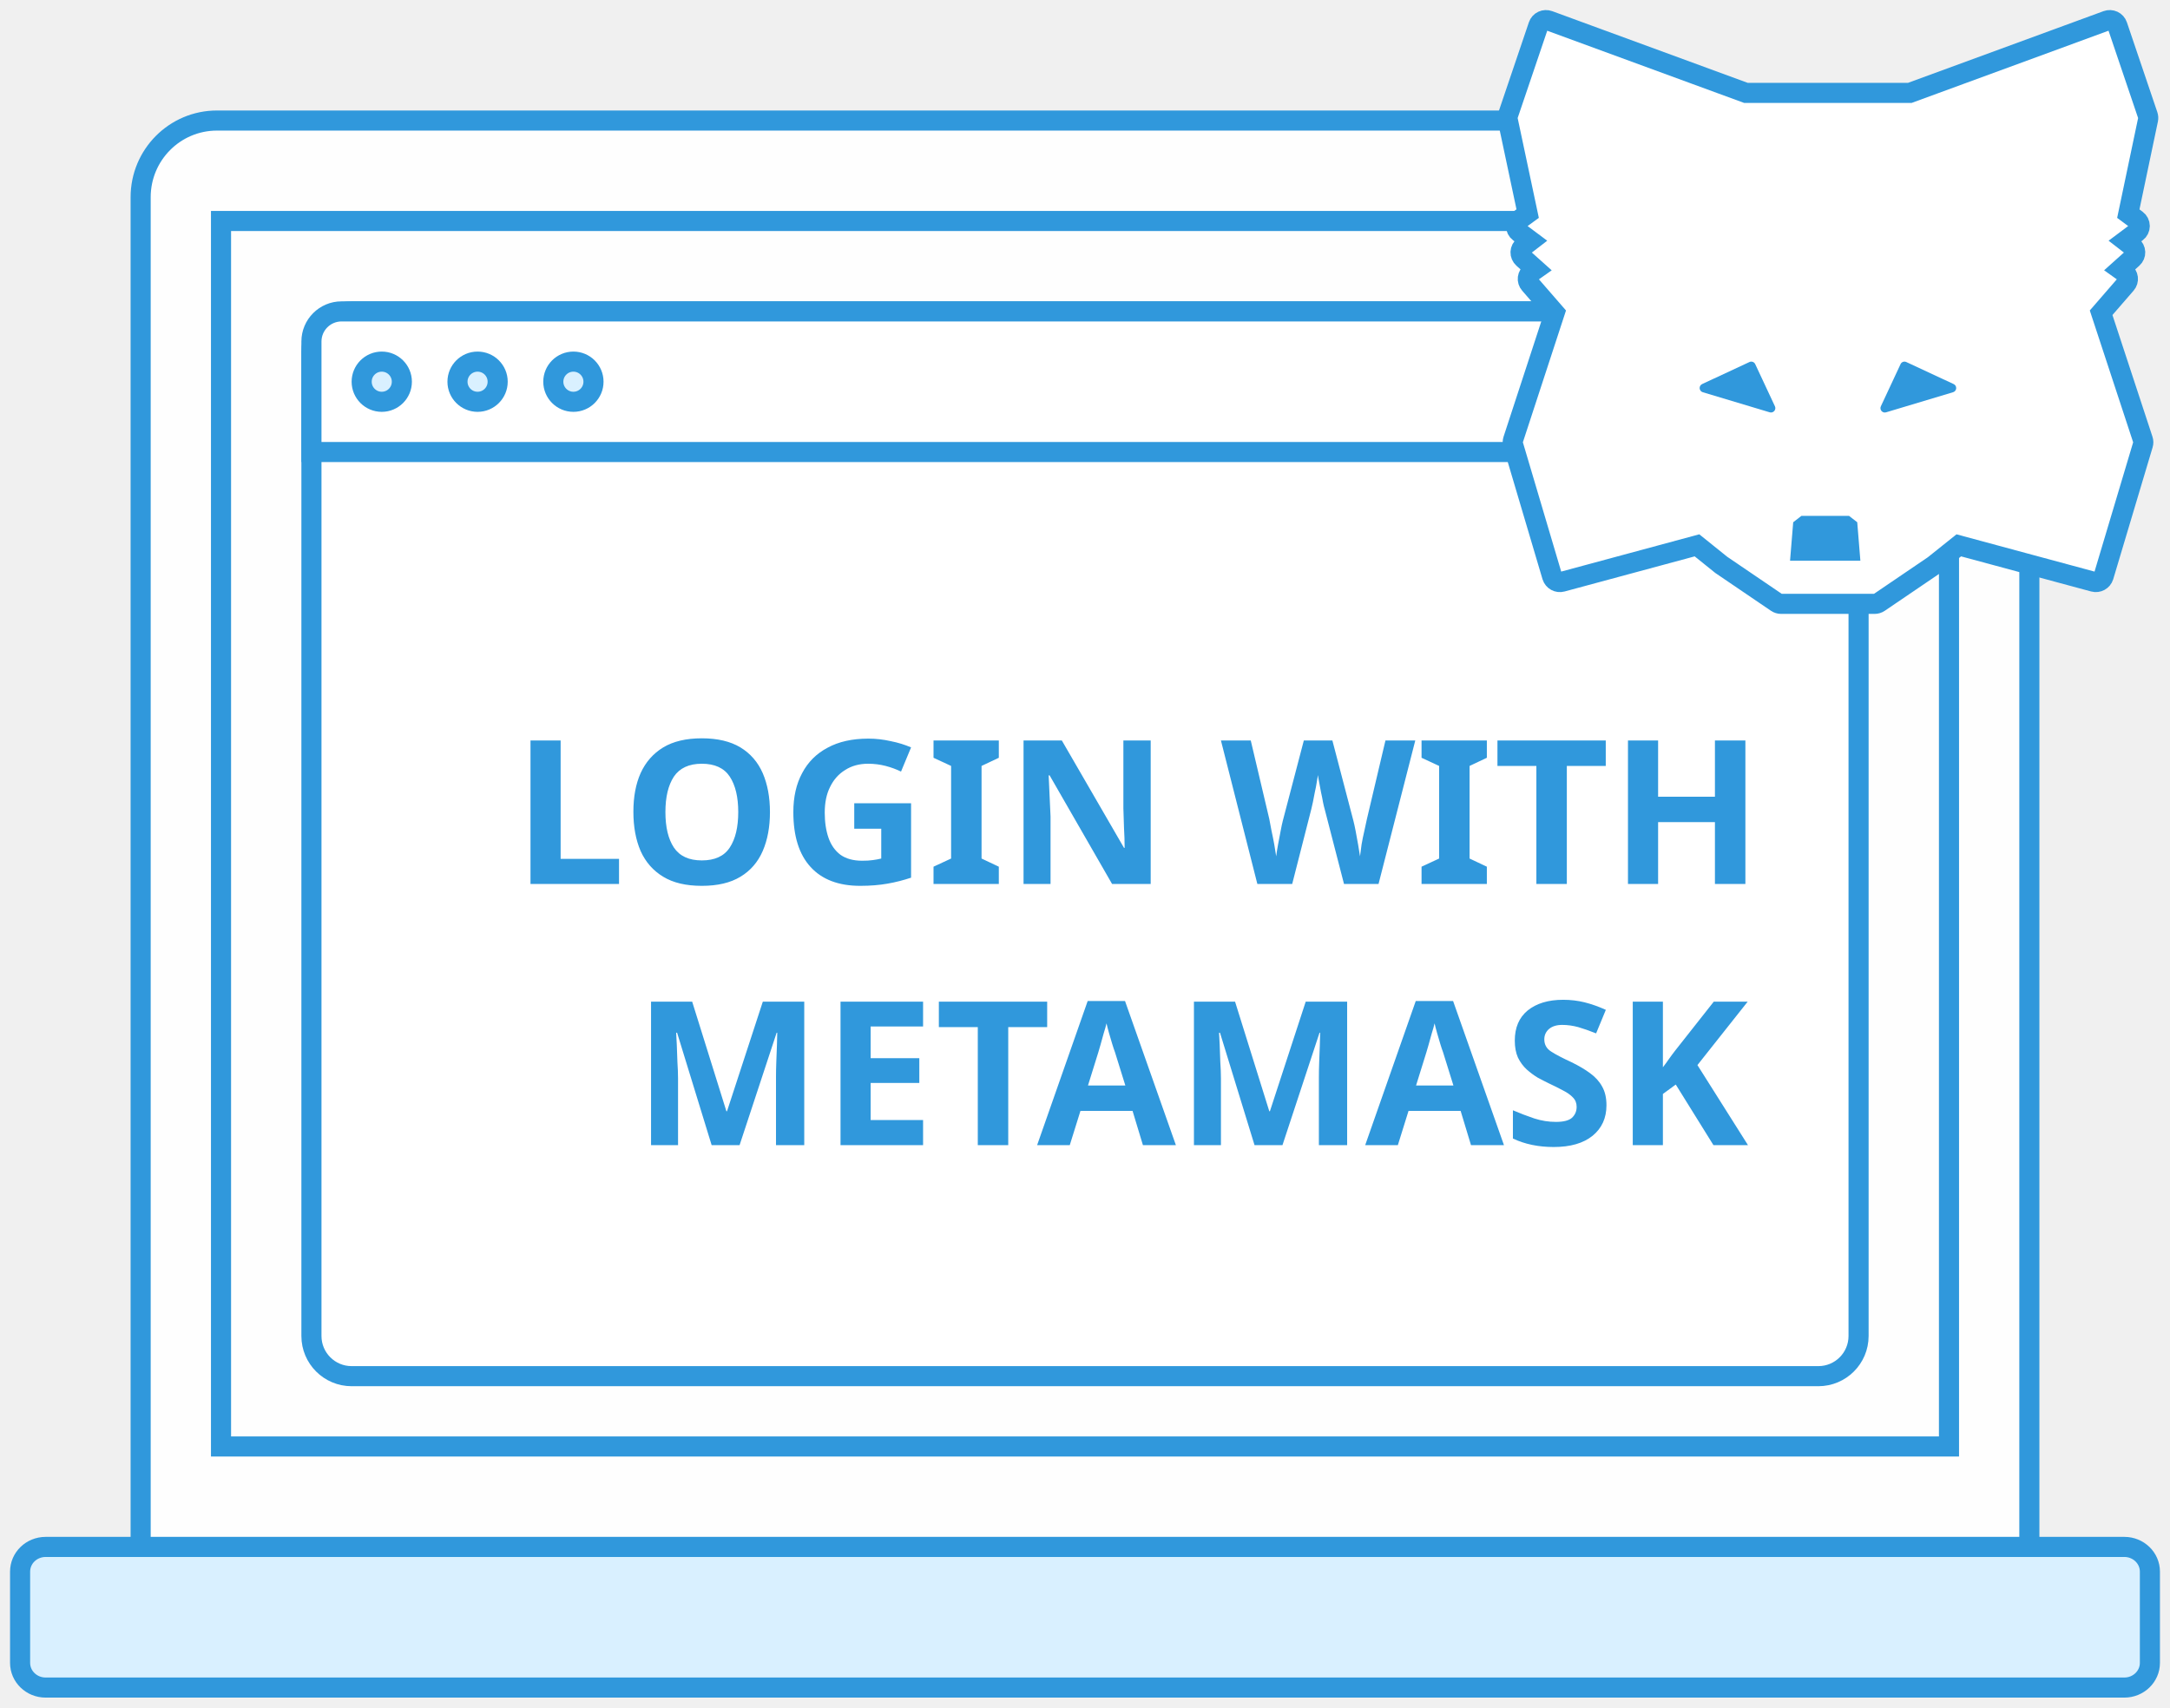
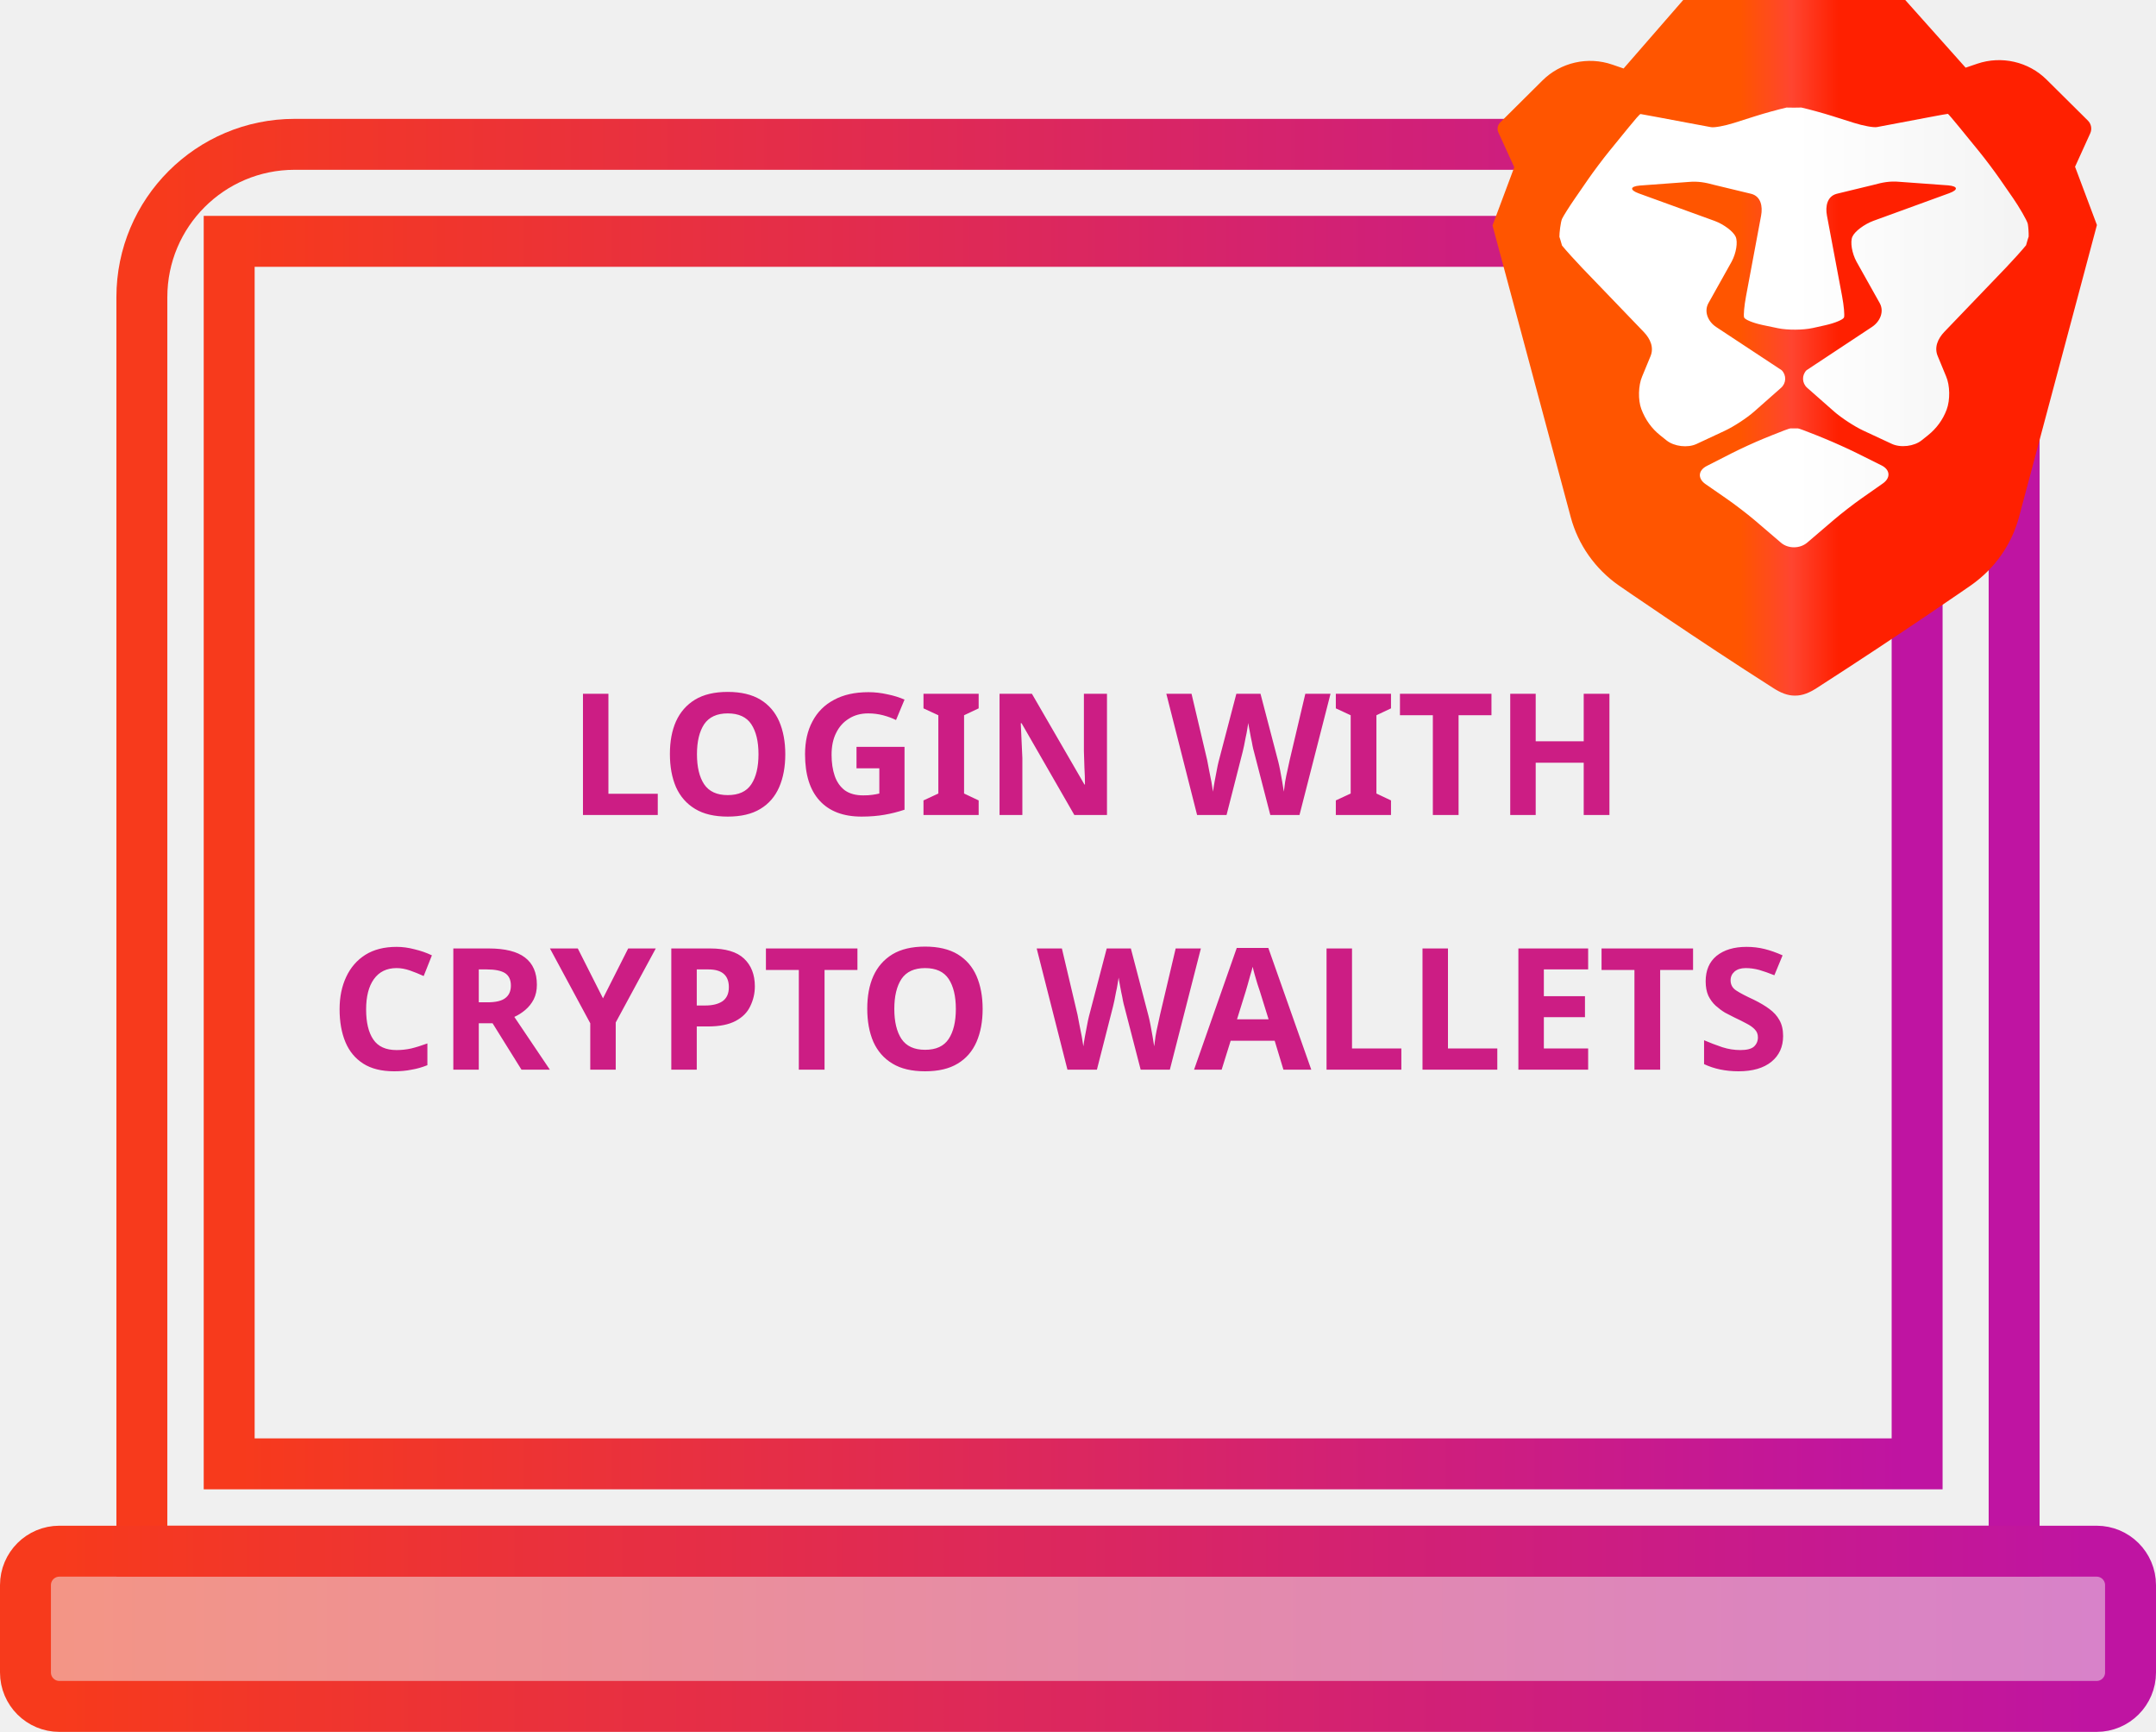
- <svg xmlns="http://www.w3.org/2000/svg" height="85" width="108">
-   <g fill="none" fill-rule="evenodd">
-     <path d="M97.202 84H10.798A3.807 3.807 0 017 80.185V9.815C7 7.708 8.7 6 10.798 6h86.404A3.806 3.806 0 01101 9.815v70.37C101 82.292 99.3 84 97.202 84" fill="#fefefe" />
-     <path d="M97.202 84H10.798A3.807 3.807 0 017 80.185V9.815C7 7.708 8.7 6 10.798 6h86.404A3.806 3.806 0 01101 9.815v70.37C101 82.292 99.3 84 97.202 84z" stroke="#3098dc" />
-     <path d="M105.73 84H2.27C1.568 84 1 83.45 1 82.771V78.23C1 77.549 1.568 77 2.27 77h103.46c.7 0 1.27.55 1.27 1.229v4.542c0 .68-.57 1.229-1.27 1.229" fill="#d9f0ff" />
-     <path d="M105.73 84H2.27C1.568 84 1 83.45 1 82.771V78.23C1 77.549 1.568 77 2.27 77h103.46c.7 0 1.27.55 1.27 1.229v4.542c0 .68-.57 1.229-1.27 1.229z" stroke="#3098dc" />
-     <path d="M11 72h86V11H11z" fill="#fefefe" />
-     <g stroke="#3098dc" transform="translate(1 1)">
-       <path d="M10 71h86V10H10z" />
-       <rect fill="#fff" height="53" rx="2" width="77" x="14.5" y="14.5" />
-       <path d="M14.5 21.5h77V16a1.5 1.5 0 00-1.5-1.5H16a1.5 1.5 0 00-1.5 1.5z" fill="#fff" />
-       <g fill="#d9f0ff">
-         <circle cx="18" cy="18" r="1" />
-         <circle cx="22.769" cy="18" r="1" />
-         <circle cx="27.538" cy="18" r="1" />
+ <svg xmlns="http://www.w3.org/2000/svg" xmlns:xlink="http://www.w3.org/1999/xlink" width="127px" height="102px" viewBox="0 0 127 102" version="1.1">
+   <defs>
+     <linearGradient x1="98.682%" y1="50.222%" x2="1.318%" y2="50.222%" id="linearGradient-1">
+       <stop stop-color="#BF14A2" offset="0%" />
+       <stop stop-color="#F73A1C" offset="100%" />
+     </linearGradient>
+     <linearGradient x1="98.682%" y1="50.222%" x2="1.318%" y2="50.222%" id="linearGradient-2">
+       <stop stop-color="#BF14A2" offset="0%" />
+       <stop stop-color="#F73A1C" offset="100%" />
+     </linearGradient>
+     <linearGradient x1="98.682%" y1="50.222%" x2="1.318%" y2="50.222%" id="linearGradient-3">
+       <stop stop-color="#BF14A2" offset="0%" />
+       <stop stop-color="#F73A1C" offset="100%" />
+     </linearGradient>
+     <linearGradient x1="0%" y1="50.706%" x2="100%" y2="50.706%" id="linearGradient-4">
+       <stop stop-color="#FF5500" offset="0%" />
+       <stop stop-color="#FF5500" offset="40.988%" />
+       <stop stop-color="#FF4530" offset="49.434%" />
+       <stop stop-color="#FF2000" offset="57.237%" />
+       <stop stop-color="#FF2000" offset="100%" />
+     </linearGradient>
+     <polygon id="path-5" points="0 0.075 27.642 0.075 27.642 20.025 0 20.025" />
+     <linearGradient x1="50%" y1="100%" x2="96.767%" y2="100%" id="linearGradient-7">
+       <stop stop-color="#FFFFFF" offset="0%" />
+       <stop stop-color="#F4F4F4" offset="100%" />
+     </linearGradient>
+   </defs>
+   <g id="MM-Assets" stroke="none" stroke-width="1" fill="none" fill-rule="evenodd">
+     <g id="Artboard" transform="translate(-224, -525)">
+       <g id="login-with-cryptowallets" transform="translate(225.5, 525)">
+         <text id="LOGIN-WITH-CRYPTO-WA" font-family="Poppins-Bold, Poppins" font-size="10" font-weight="bold" fill="#CC1D84">
+           <tspan x="31.935" y="48">LOGIN WITH</tspan>
+           <tspan x="17.925" y="63">CRYPTO WALLETS</tspan>
+         </text>
+         <path d="M15.857,8.5 L108.143,8.5 C113.113,8.5 117.143,12.529 117.143,17.5 L117.143,91.357 L117.143,91.357 L6.857,91.357 L6.857,17.5 C6.857,12.529 10.887,8.5 15.857,8.5 Z" id="Rectangle" stroke="url(#linearGradient-1)" stroke-width="3" />
+         <rect id="Rectangle" stroke="url(#linearGradient-2)" stroke-width="3" fill-opacity="0.5" fill="url(#linearGradient-2)" x="0" y="91.357" width="124" height="9.143" rx="2" />
+         <rect id="Rectangle" stroke="url(#linearGradient-3)" stroke-width="3" x="12" y="14.214" width="99.429" height="72" />
+         <g id="Full-Color/logos/brave" transform="translate(83, -0)">
+           <g id="Group-2" transform="translate(3.416667, 0)">
+             <path d="M35.603,13.252 L34.315,9.821 L35.21,7.851 C35.325,7.597 35.27,7.299 35.071,7.102 L32.635,4.686 C31.57,3.631 29.981,3.268 28.55,3.754 L27.869,3.986 L24.312,-1.24344979e-14 L19.08,-1.24344979e-14 L15.763,-1.24344979e-14 L11.233,-1.24344979e-14 L7.722,4.034 L7.06,3.806 C5.616,3.307 4.007,3.674 2.935,4.747 L0.457,7.208 C0.298,7.365 0.254,7.602 0.347,7.804 L1.282,9.849 L4.35578918e-05,13.278 L0.83,16.369 L4.609,30.459 C5.044,32.084 6.047,33.506 7.441,34.481 C7.441,34.481 12.03,37.654 16.558,40.536 C16.956,40.789 17.372,40.975 17.819,40.968 C18.266,40.974 18.682,40.789 19.08,40.534 C24.165,37.266 28.189,34.468 28.189,34.468 C29.582,33.492 30.583,32.068 31.016,30.442 L34.778,16.347 L35.603,13.252 Z" id="Fill-1" fill="url(#linearGradient-4)" />
+             <g id="face" transform="translate(3.940725, 6.232)">
+               <g id="Group-5" transform="translate(0, 0.026096)">
+                 <mask id="mask-6" fill="white">
+                   <use xlink:href="#path-5" />
+                 </mask>
+                 <g id="Clip-4" />
+               </g>
+               <path d="M14.052,18.999 C14.102,18.999 14.58,19.175 15.114,19.391 L15.114,19.391 L15.608,19.592 C16.141,19.808 16.999,20.195 17.513,20.45 L17.513,20.45 L18.973,21.177 C19.487,21.432 19.524,21.91 19.055,22.239 L19.055,22.239 L17.81,23.112 C17.34,23.44 16.602,24.011 16.17,24.381 C15.737,24.751 15.031,25.355 14.6,25.723 C14.169,26.092 13.471,26.094 13.048,25.728 C12.625,25.362 11.925,24.762 11.491,24.396 C11.059,24.03 10.319,23.464 9.847,23.138 L9.847,23.138 L8.607,22.279 C8.135,21.953 8.169,21.473 8.68,21.212 L8.68,21.212 L10.148,20.463 C10.66,20.202 11.514,19.811 12.047,19.594 L12.047,19.594 L12.542,19.393 C13.075,19.176 13.552,18.999 13.603,18.999 L13.603,18.999 Z M14.251,0.101 C14.72,0.207 15.553,0.436 16.102,0.61 L16.102,0.61 L17.346,1.003 C17.895,1.177 18.506,1.289 18.703,1.252 C18.9,1.215 19.525,1.097 20.092,0.99 L20.092,0.99 L21.819,0.663 C22.386,0.556 22.851,0.471 22.885,0.473 C22.9,0.471 23.207,0.829 23.567,1.271 L23.567,1.271 L24.709,2.671 C25.07,3.112 25.629,3.856 25.953,4.324 L25.953,4.324 L26.733,5.451 C27.056,5.919 27.562,6.77 27.593,6.963 C27.626,7.157 27.647,7.488 27.642,7.7 L27.642,7.7 L27.583,7.883 L27.489,8.213 C27.239,8.519 26.711,9.105 26.316,9.518 L26.316,9.518 L22.683,13.304 C22.287,13.716 22.064,14.232 22.29,14.752 L22.29,14.752 L22.78,15.937 C23.005,16.456 23.027,17.317 22.811,17.894 C22.592,18.482 22.214,19.001 21.719,19.397 L21.719,19.397 L21.34,19.7 C20.893,20.058 20.101,20.152 19.579,19.909 L19.579,19.909 L17.906,19.13 C17.385,18.888 16.608,18.38 16.178,18.002 L16.178,18.002 L14.595,16.607 C14.286,16.334 14.269,15.866 14.556,15.573 L14.556,15.573 L18.412,13.023 C18.89,12.707 19.143,12.122 18.871,11.624 L18.871,11.624 L17.501,9.179 C17.229,8.68 17.12,8.017 17.259,7.706 C17.398,7.394 17.953,6.976 18.493,6.775 L18.493,6.775 L22.968,5.145 C23.508,4.945 23.479,4.738 22.905,4.685 L22.905,4.685 L20.045,4.477 C19.47,4.424 19.049,4.506 18.493,4.658 L18.493,4.658 L16.329,5.183 C15.773,5.335 15.655,5.915 15.76,6.47 L15.76,6.47 L16.653,11.216 C16.757,11.772 16.808,12.332 16.766,12.46 C16.725,12.589 16.23,12.796 15.667,12.921 L15.667,12.921 L14.927,13.086 C14.364,13.211 13.442,13.216 12.878,13.099 L12.878,13.099 L11.982,12.912 C11.418,12.794 10.922,12.592 10.879,12.464 C10.838,12.336 10.888,11.775 10.992,11.22 L10.992,11.22 L11.88,6.473 C11.984,5.917 11.866,5.338 11.31,5.186 L11.31,5.186 L9.145,4.664 C8.589,4.512 8.167,4.432 7.593,4.485 L7.593,4.485 L4.733,4.696 C4.158,4.749 4.13,4.956 4.67,5.156 L4.67,5.156 L9.148,6.781 C9.687,6.981 10.243,7.399 10.382,7.71 C10.522,8.021 10.414,8.683 10.143,9.182 L10.143,9.182 L8.775,11.628 C8.504,12.127 8.757,12.712 9.236,13.028 L9.236,13.028 L13.095,15.574 C13.383,15.866 13.366,16.335 13.057,16.608 L13.057,16.608 L11.475,18.005 C11.047,18.384 10.27,18.892 9.749,19.135 L9.749,19.135 L8.077,19.916 C7.556,20.159 6.764,20.066 6.316,19.71 L6.316,19.71 L5.937,19.407 C5.441,19.012 5.063,18.493 4.825,17.858 C4.626,17.327 4.647,16.468 4.871,15.947 L4.871,15.947 L5.36,14.763 C5.585,14.242 5.361,13.726 4.965,13.315 L4.965,13.315 L1.328,9.533 C0.933,9.121 0.404,8.535 0.154,8.23 L0.154,8.23 L0.059,7.9 L0,7.716 C-0.005,7.505 0.072,6.831 0.159,6.649 C0.247,6.467 0.583,5.935 0.906,5.467 L0.906,5.467 L1.685,4.338 C2.008,3.87 2.567,3.126 2.926,2.684 L2.926,2.684 L4.067,1.283 C4.426,0.841 4.733,0.481 4.779,0.484 C4.781,0.481 5.247,0.566 5.813,0.673 L5.813,0.673 L7.541,0.998 C8.108,1.104 8.733,1.221 8.931,1.257 C9.128,1.294 9.739,1.181 10.288,1.007 L10.288,1.007 L11.531,0.613 C12.08,0.438 12.913,0.208 13.382,0.102 L13.382,0.102 L13.816,0.108 Z" id="Combined-Shape" fill="url(#linearGradient-7)" />
+             </g>
+           </g>
+         </g>
      </g>
    </g>
-     <path d="M93.299 30.058h-4.652a.401.401 0 01-.227-.07l-2.752-1.87-1.21-.973-6.718 1.814a.403.403 0 01-.49-.268l-1.947-6.568a.38.38 0 01.003-.228l2.07-6.327-1.243-1.43a.386.386 0 01.071-.572l.222-.157-.62-.555a.39.39 0 01-.13-.303.39.39 0 01.152-.293l.35-.27-.57-.426a.39.39 0 01-.157-.313.391.391 0 01.162-.312l.418-.305-.994-4.685a.379.379 0 01.013-.205l1.516-4.474c.034-.101.109-.185.206-.23a.406.406 0 01.31-.013l9.816 3.6h8.15l9.815-3.6a.405.405 0 01.31.013.392.392 0 01.207.23l1.516 4.476a.383.383 0 01.013.202l-.984 4.688.412.305a.386.386 0 01.002.622l-.57.427.349.27a.387.387 0 01.022.595l-.62.556.222.158a.387.387 0 01.07.57l-1.24 1.43 2.08 6.326a.382.382 0 01.004.23l-1.962 6.569a.403.403 0 01-.488.267l-6.718-1.814-1.247.998-2.716 1.845a.402.402 0 01-.226.07z" fill="#fff" stroke="#3098dc" />
-     <g fill="#3098dc">
-       <path d="M92.024 25.677h-2.367l-.41.318-.157 1.914h3.5l-.156-1.914zM94.59 18.125l-.98 2.099c-.079.17.079.354.258.3l3.337-1.001a.217.217 0 00.028-.405l-2.358-1.098a.215.215 0 00-.286.105M87.07 18.02l-2.355 1.097a.218.218 0 00.03.406l3.336 1.001a.217.217 0 00.257-.3l-.982-2.1a.216.216 0 00-.286-.104" />
-     </g>
-     <text fill="#3098dc" font-family="RobotoMono-Bold, Roboto Mono" font-size="10" font-weight="bold" transform="translate(1 1)">
-       <tspan x="24.495" y="43">LOGIN WITH </tspan>
-       <tspan x="30.496" y="56">METAMASK</tspan>
-     </text>
  </g>
</svg>
